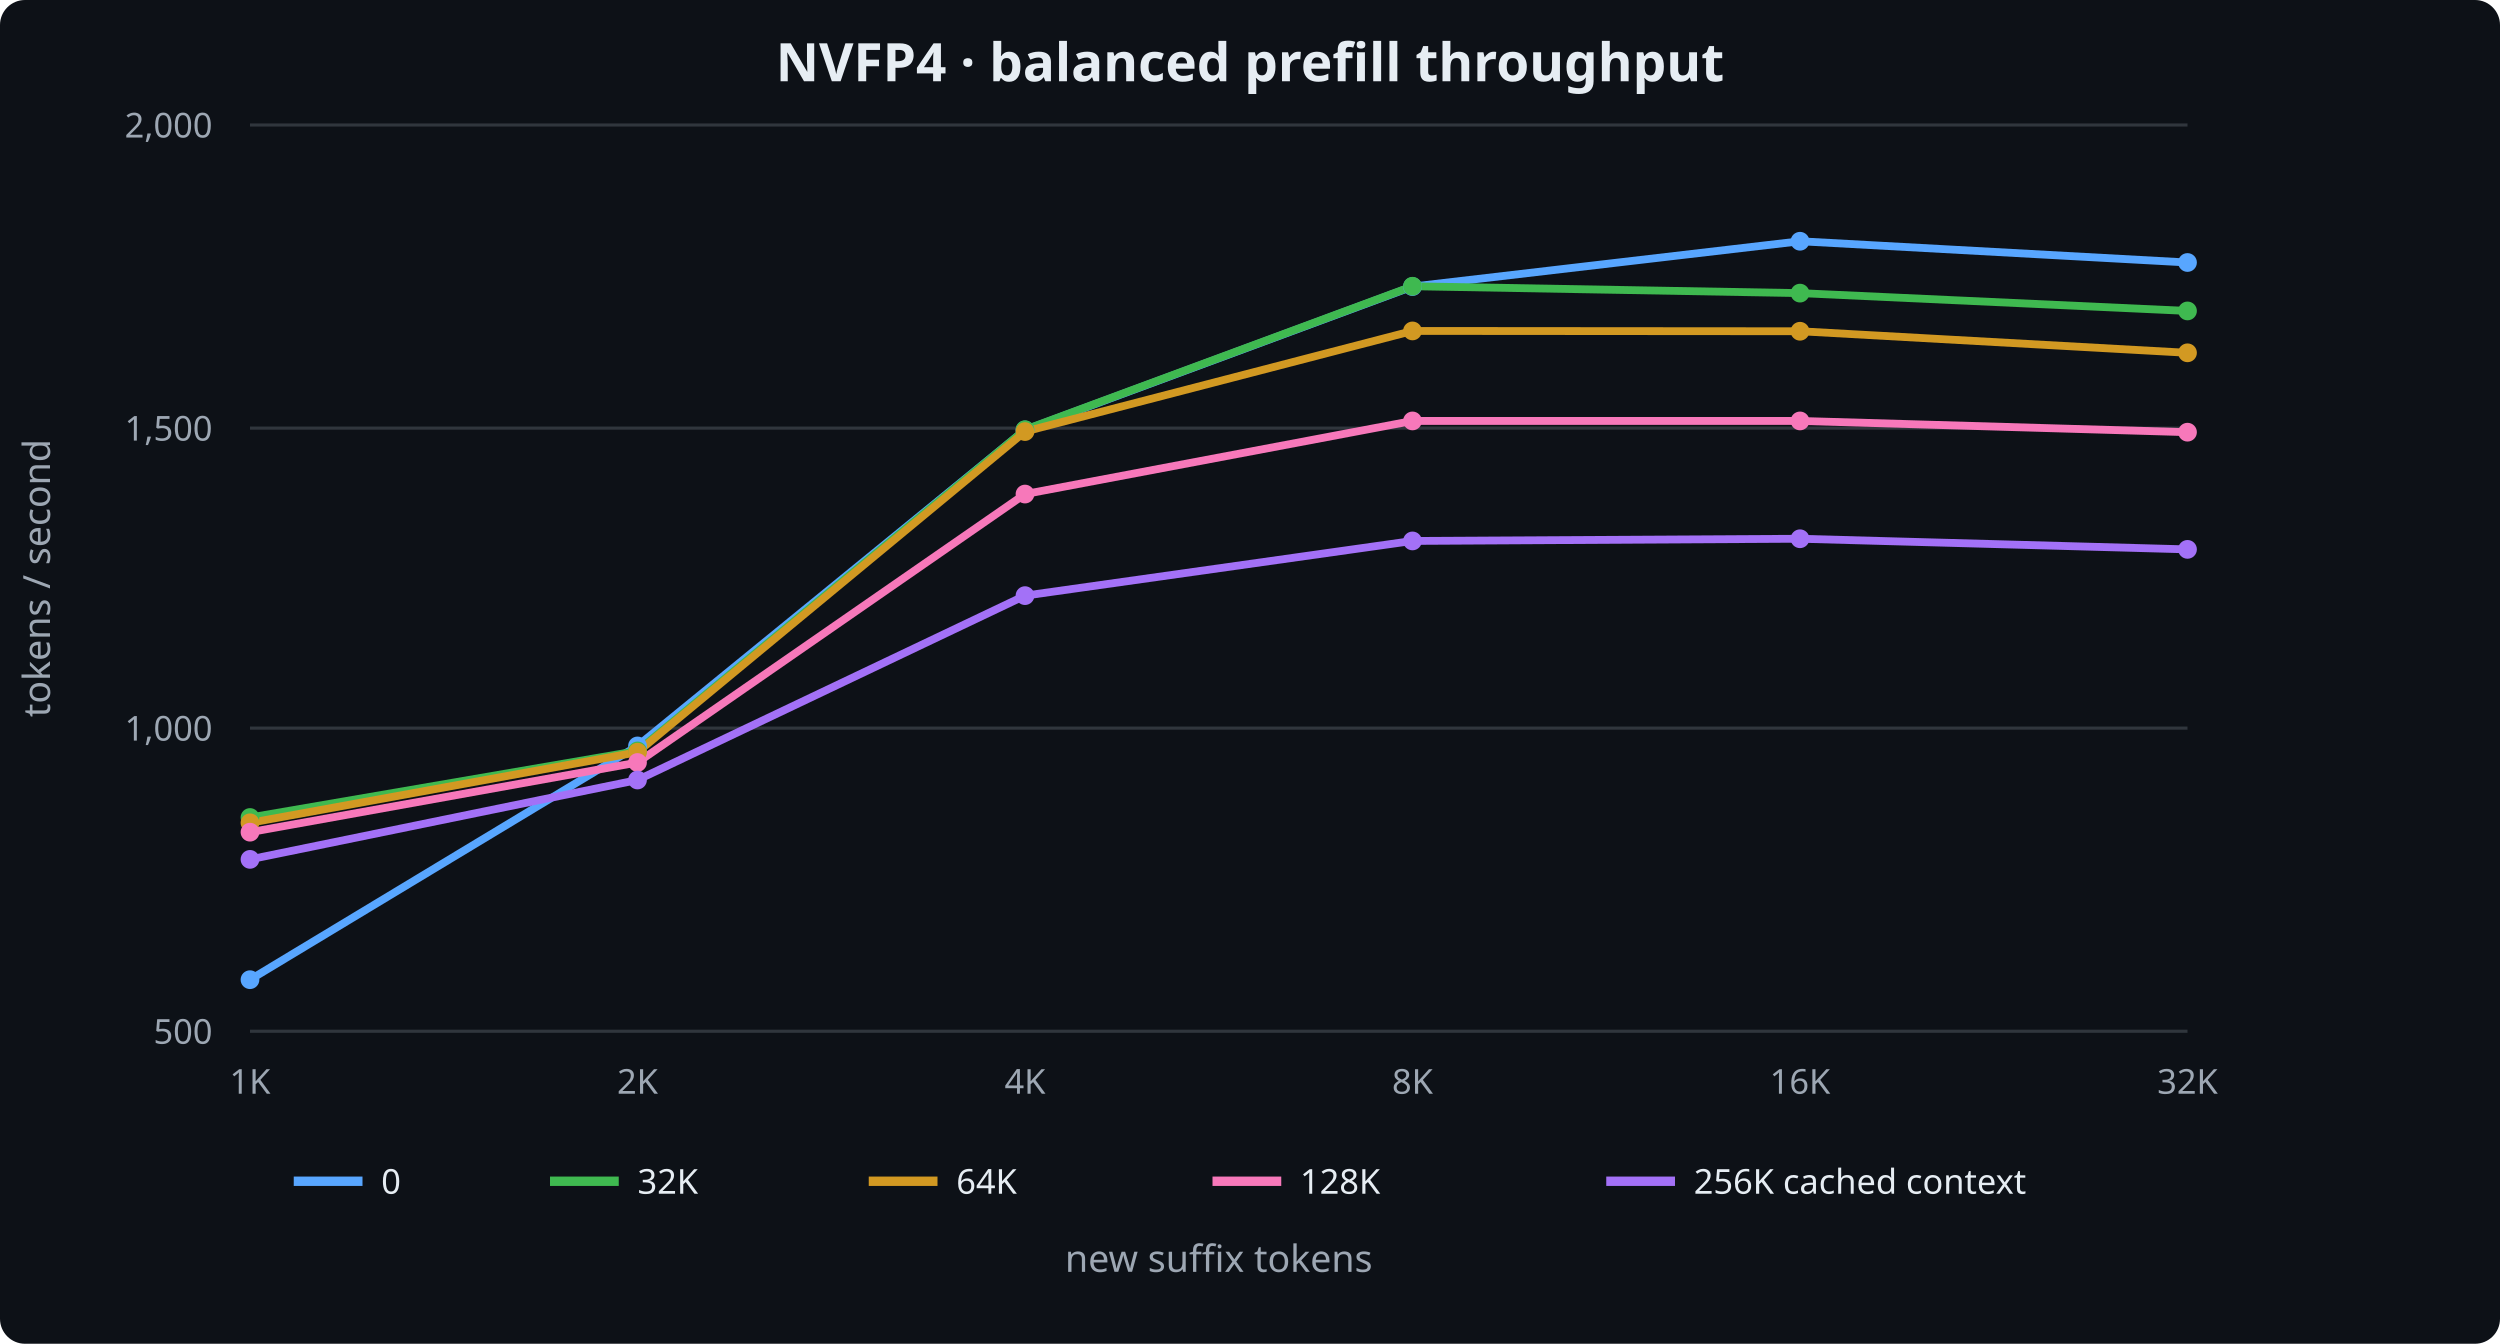
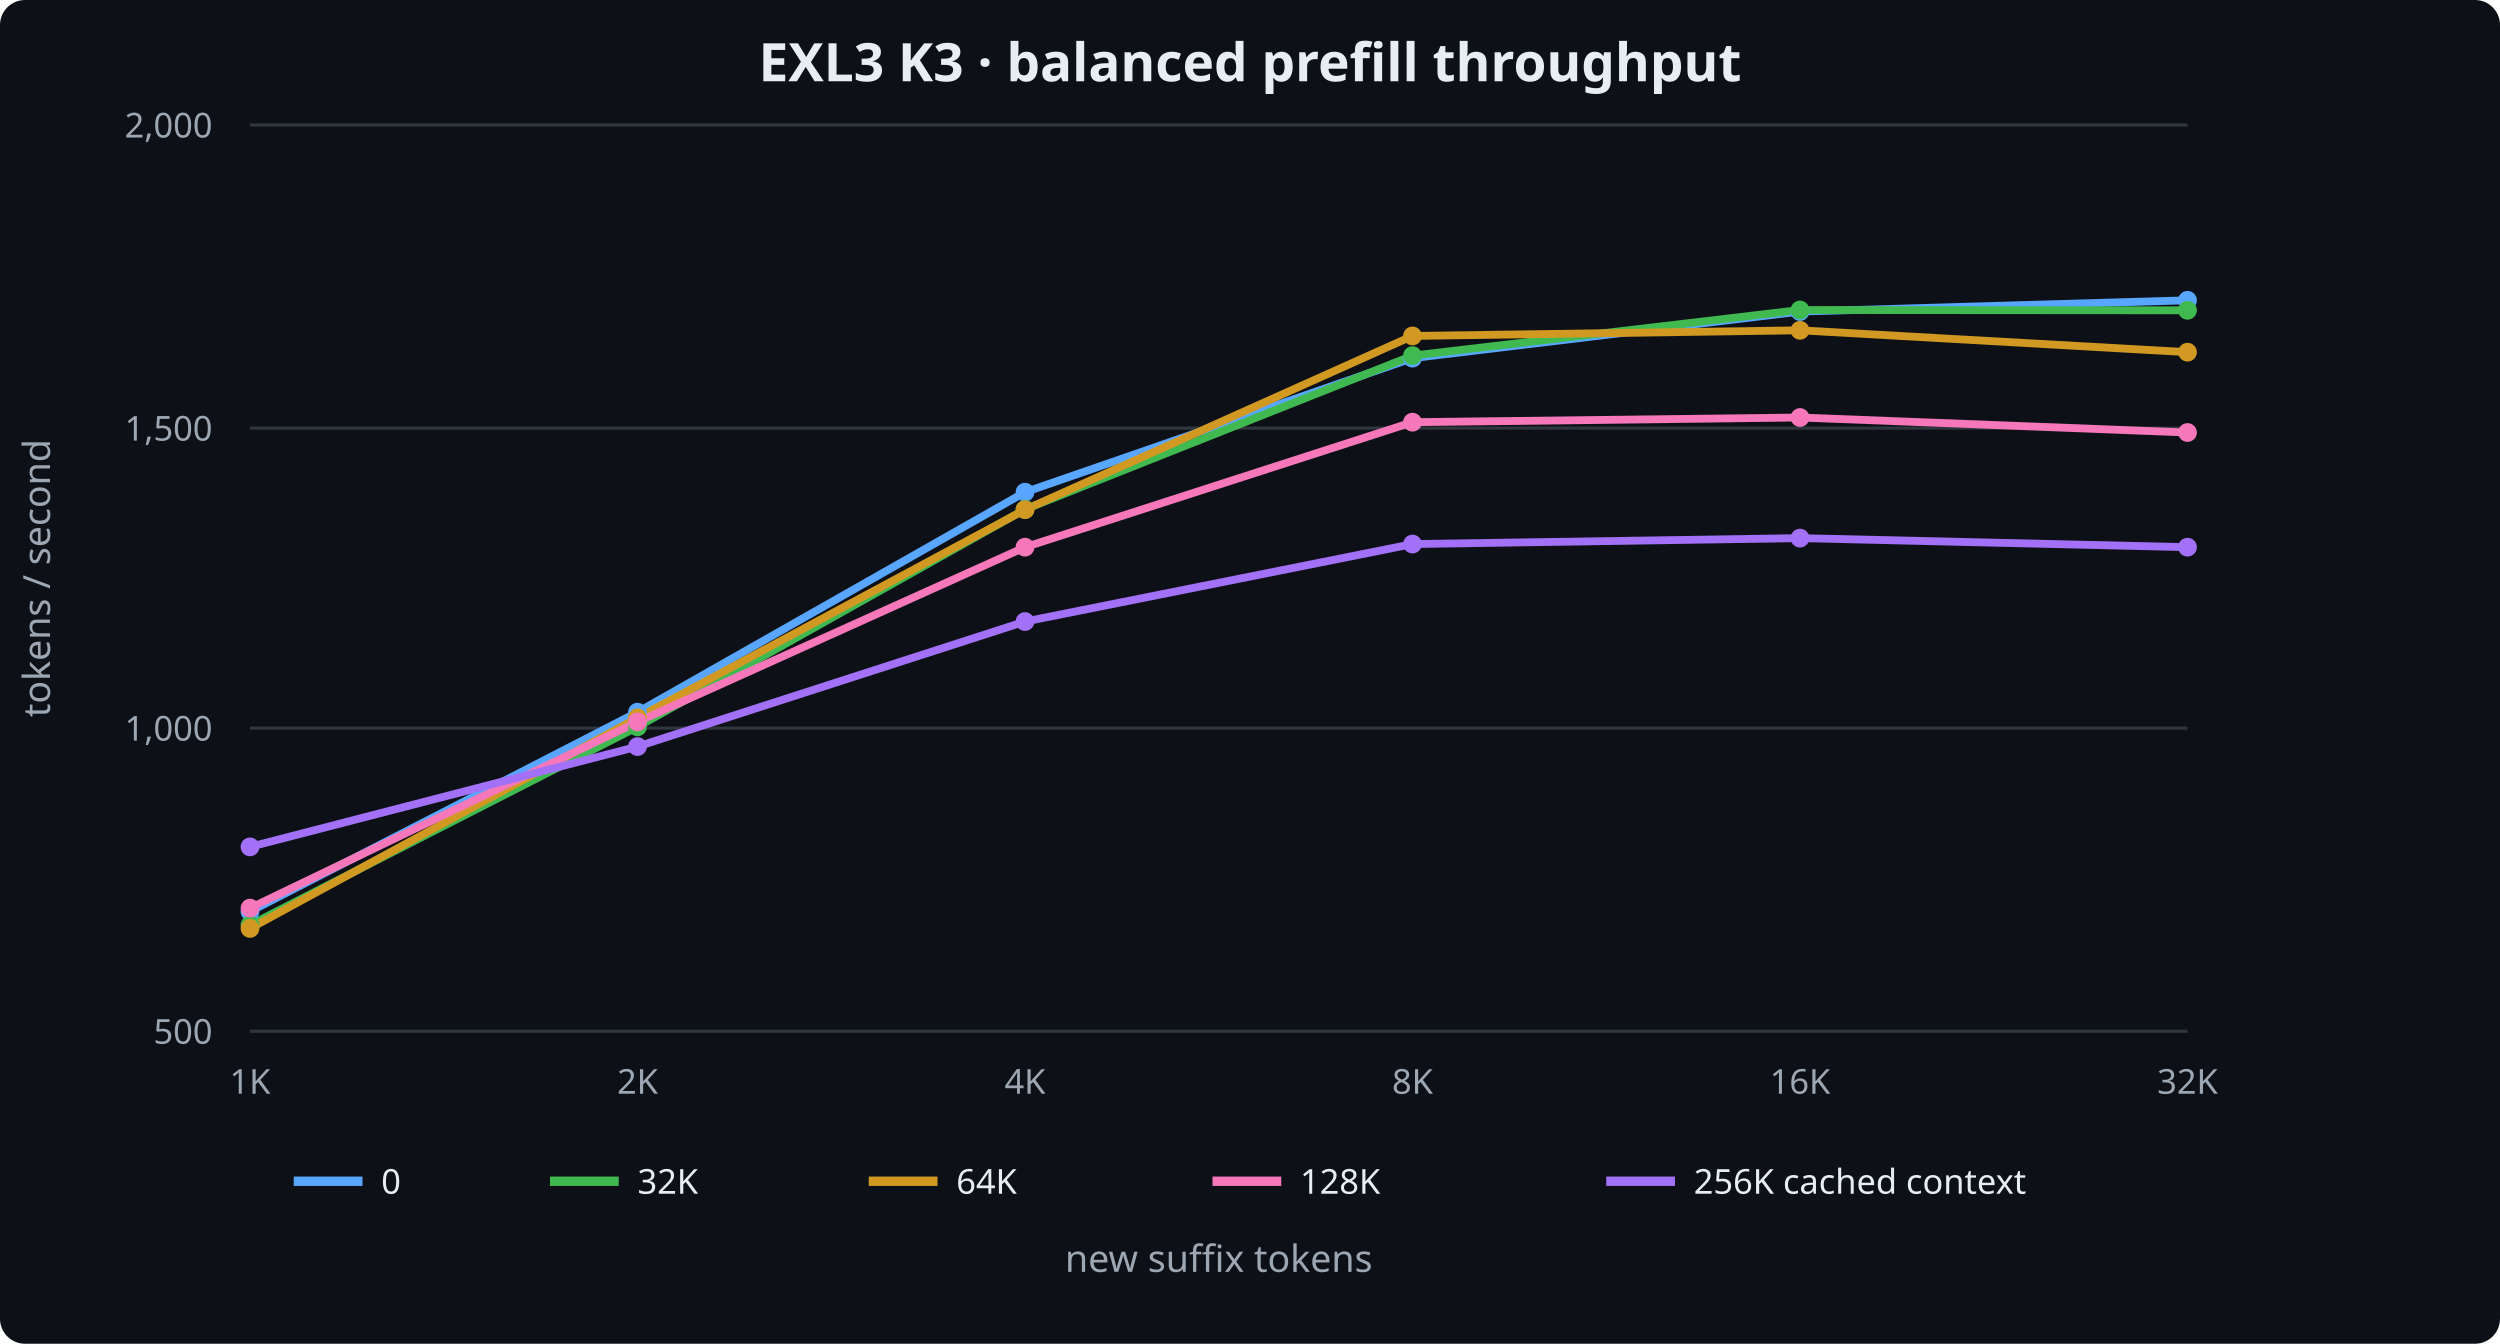
<svg xmlns="http://www.w3.org/2000/svg" width="800" height="430" viewBox="0 0 800 430" role="img" aria-labelledby="title desc">
  <rect width="800" height="430" rx="8" fill="#0d1117" />
  <g font-family="system-ui, sans-serif" fill="#e6edf3">
-     <text x="400" y="26" text-anchor="middle" font-size="17" font-weight="600">NVFP4 · balanced prefill throughput</text>
+     <text x="400" y="26" text-anchor="middle" font-size="17" font-weight="600">EXL3 K3 · balanced prefill throughput</text>
    <text x="390" y="407" text-anchor="middle" font-size="12" fill="#9da7b3">new suffix tokens</text>
    <text x="16" y="185" text-anchor="middle" font-size="12" fill="#9da7b3" transform="rotate(-90 16 185)">tokens / second</text>
  </g>
  <g stroke="#30363d" stroke-width="1">
    <line x1="80" y1="40" x2="700" y2="40" />
    <line x1="80" y1="137" x2="700" y2="137" />
    <line x1="80" y1="233" x2="700" y2="233" />
    <line x1="80" y1="330" x2="700" y2="330" />
  </g>
  <g font-family="system-ui, sans-serif" font-size="11" fill="#9da7b3">
    <text x="68" y="44" text-anchor="end">2,000</text>
    <text x="68" y="141" text-anchor="end">1,500</text>
    <text x="68" y="237" text-anchor="end">1,000</text>
    <text x="68" y="334" text-anchor="end">500</text>
    <text x="80" y="350" text-anchor="middle">1K</text>
    <text x="204" y="350" text-anchor="middle">2K</text>
    <text x="328" y="350" text-anchor="middle">4K</text>
    <text x="452" y="350" text-anchor="middle">8K</text>
    <text x="576" y="350" text-anchor="middle">16K</text>
    <text x="700" y="350" text-anchor="middle">32K</text>
  </g>
  <g fill="none" stroke-linejoin="round" stroke-linecap="round" stroke-width="2.5">
-     <polyline stroke="#58a6ff" points="80,313.5 204,238.7 328,137.6 452,91.7 576,77.2 700,84.0" />
-     <polyline stroke="#3fb950" points="80,261.6 204,240.3 328,137.5 452,91.6 576,93.8 700,99.5" />
-     <polyline stroke="#d29922" points="80,263.3 204,240.7 328,138.1 452,105.9 576,106.0 700,112.9" />
-     <polyline stroke="#f778ba" points="80,266.3 204,244.0 328,158.1 452,134.7 576,134.7 700,138.3" />
-     <polyline stroke="#a371f7" points="80,275.0 204,249.6 328,190.6 452,173.1 576,172.4 700,175.8" />
+     <polyline stroke="#58a6ff" points="80,291.7 204,227.9 328,157.5 452,114.6 576,99.7 700,96.1" />
+     <polyline stroke="#3fb950" points="80,296.0 204,232.6 328,163.0 452,113.8 576,99.2 700,99.3" />
+     <polyline stroke="#d29922" points="80,297.1 204,229.7 328,163.1 452,107.5 576,105.7 700,112.7" />
+     <polyline stroke="#f778ba" points="80,290.6 204,231.0 328,175.1 452,135.1 576,133.6 700,138.4" />
+     <polyline stroke="#a371f7" points="80,271.0 204,238.9 328,198.9 452,174.1 576,172.2 700,175.1" />
  </g>
  <g fill="#58a6ff">
-     <circle cx="80" cy="313.5" r="3" />
-     <circle cx="204" cy="238.7" r="3" />
-     <circle cx="328" cy="137.6" r="3" />
-     <circle cx="452" cy="91.7" r="3" />
-     <circle cx="576" cy="77.2" r="3" />
-     <circle cx="700" cy="84.0" r="3" />
+     <circle cx="80" cy="291.7" r="3" />
+     <circle cx="204" cy="227.9" r="3" />
+     <circle cx="328" cy="157.5" r="3" />
+     <circle cx="452" cy="114.6" r="3" />
+     <circle cx="576" cy="99.7" r="3" />
+     <circle cx="700" cy="96.1" r="3" />
  </g>
  <g fill="#3fb950">
-     <circle cx="80" cy="261.6" r="3" />
-     <circle cx="204" cy="240.3" r="3" />
-     <circle cx="328" cy="137.5" r="3" />
-     <circle cx="452" cy="91.6" r="3" />
-     <circle cx="576" cy="93.8" r="3" />
-     <circle cx="700" cy="99.5" r="3" />
+     <circle cx="80" cy="296.0" r="3" />
+     <circle cx="204" cy="232.6" r="3" />
+     <circle cx="328" cy="163.0" r="3" />
+     <circle cx="452" cy="113.8" r="3" />
+     <circle cx="576" cy="99.2" r="3" />
+     <circle cx="700" cy="99.3" r="3" />
  </g>
  <g fill="#d29922">
-     <circle cx="80" cy="263.3" r="3" />
-     <circle cx="204" cy="240.7" r="3" />
-     <circle cx="328" cy="138.1" r="3" />
-     <circle cx="452" cy="105.9" r="3" />
-     <circle cx="576" cy="106.0" r="3" />
-     <circle cx="700" cy="112.9" r="3" />
+     <circle cx="80" cy="297.1" r="3" />
+     <circle cx="204" cy="229.7" r="3" />
+     <circle cx="328" cy="163.1" r="3" />
+     <circle cx="452" cy="107.5" r="3" />
+     <circle cx="576" cy="105.7" r="3" />
+     <circle cx="700" cy="112.7" r="3" />
  </g>
  <g fill="#f778ba">
-     <circle cx="80" cy="266.3" r="3" />
-     <circle cx="204" cy="244.0" r="3" />
-     <circle cx="328" cy="158.1" r="3" />
-     <circle cx="452" cy="134.7" r="3" />
-     <circle cx="576" cy="134.7" r="3" />
-     <circle cx="700" cy="138.3" r="3" />
+     <circle cx="80" cy="290.6" r="3" />
+     <circle cx="204" cy="231.0" r="3" />
+     <circle cx="328" cy="175.1" r="3" />
+     <circle cx="452" cy="135.1" r="3" />
+     <circle cx="576" cy="133.6" r="3" />
+     <circle cx="700" cy="138.4" r="3" />
  </g>
  <g fill="#a371f7">
-     <circle cx="80" cy="275.0" r="3" />
-     <circle cx="204" cy="249.6" r="3" />
-     <circle cx="328" cy="190.6" r="3" />
-     <circle cx="452" cy="173.1" r="3" />
-     <circle cx="576" cy="172.4" r="3" />
-     <circle cx="700" cy="175.8" r="3" />
+     <circle cx="80" cy="271.0" r="3" />
+     <circle cx="204" cy="238.9" r="3" />
+     <circle cx="328" cy="198.9" r="3" />
+     <circle cx="452" cy="174.1" r="3" />
+     <circle cx="576" cy="172.2" r="3" />
+     <circle cx="700" cy="175.1" r="3" />
  </g>
  <g font-family="system-ui, sans-serif" font-size="11" fill="#e6edf3">
    <line x1="94" y1="378" x2="116" y2="378" stroke="#58a6ff" stroke-width="3" />
    <text x="122" y="382">0</text>
    <line x1="176" y1="378" x2="198" y2="378" stroke="#3fb950" stroke-width="3" />
    <text x="204" y="382">32K</text>
    <line x1="278" y1="378" x2="300" y2="378" stroke="#d29922" stroke-width="3" />
    <text x="306" y="382">64K</text>
    <line x1="388" y1="378" x2="410" y2="378" stroke="#f778ba" stroke-width="3" />
    <text x="416" y="382">128K</text>
    <line x1="514" y1="378" x2="536" y2="378" stroke="#a371f7" stroke-width="3" />
    <text x="542" y="382">256K cached context</text>
  </g>
</svg>
